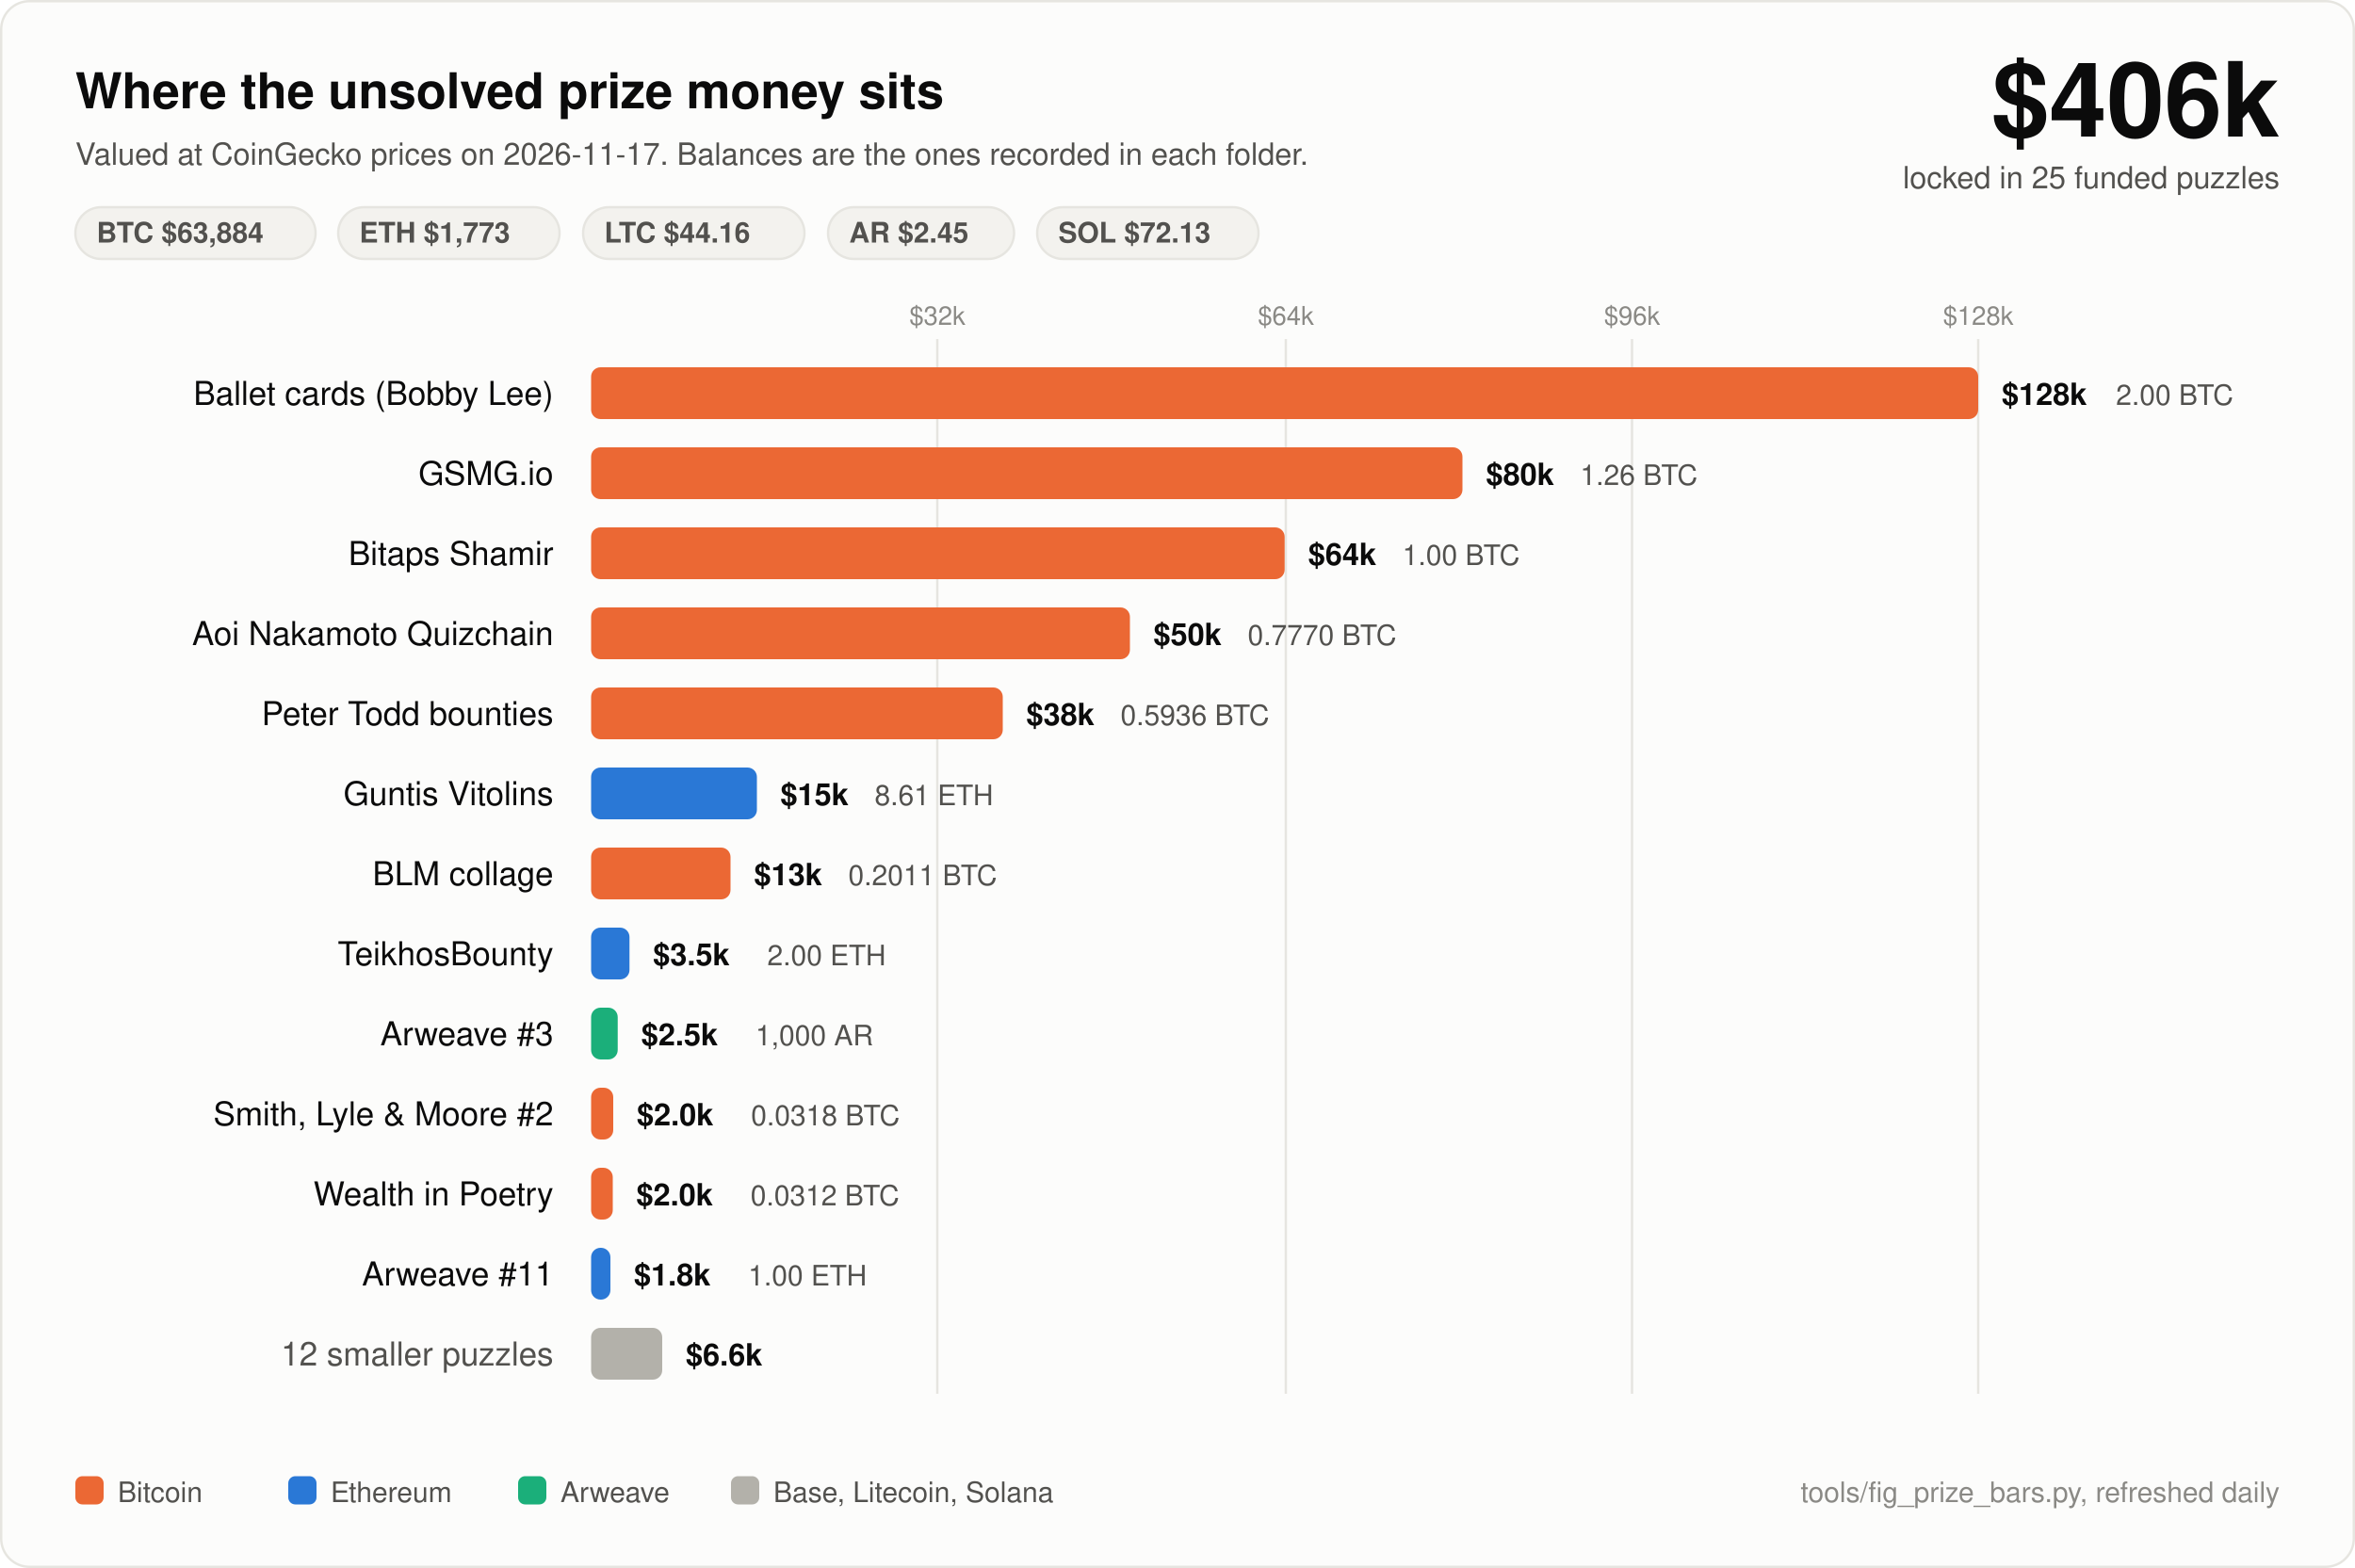
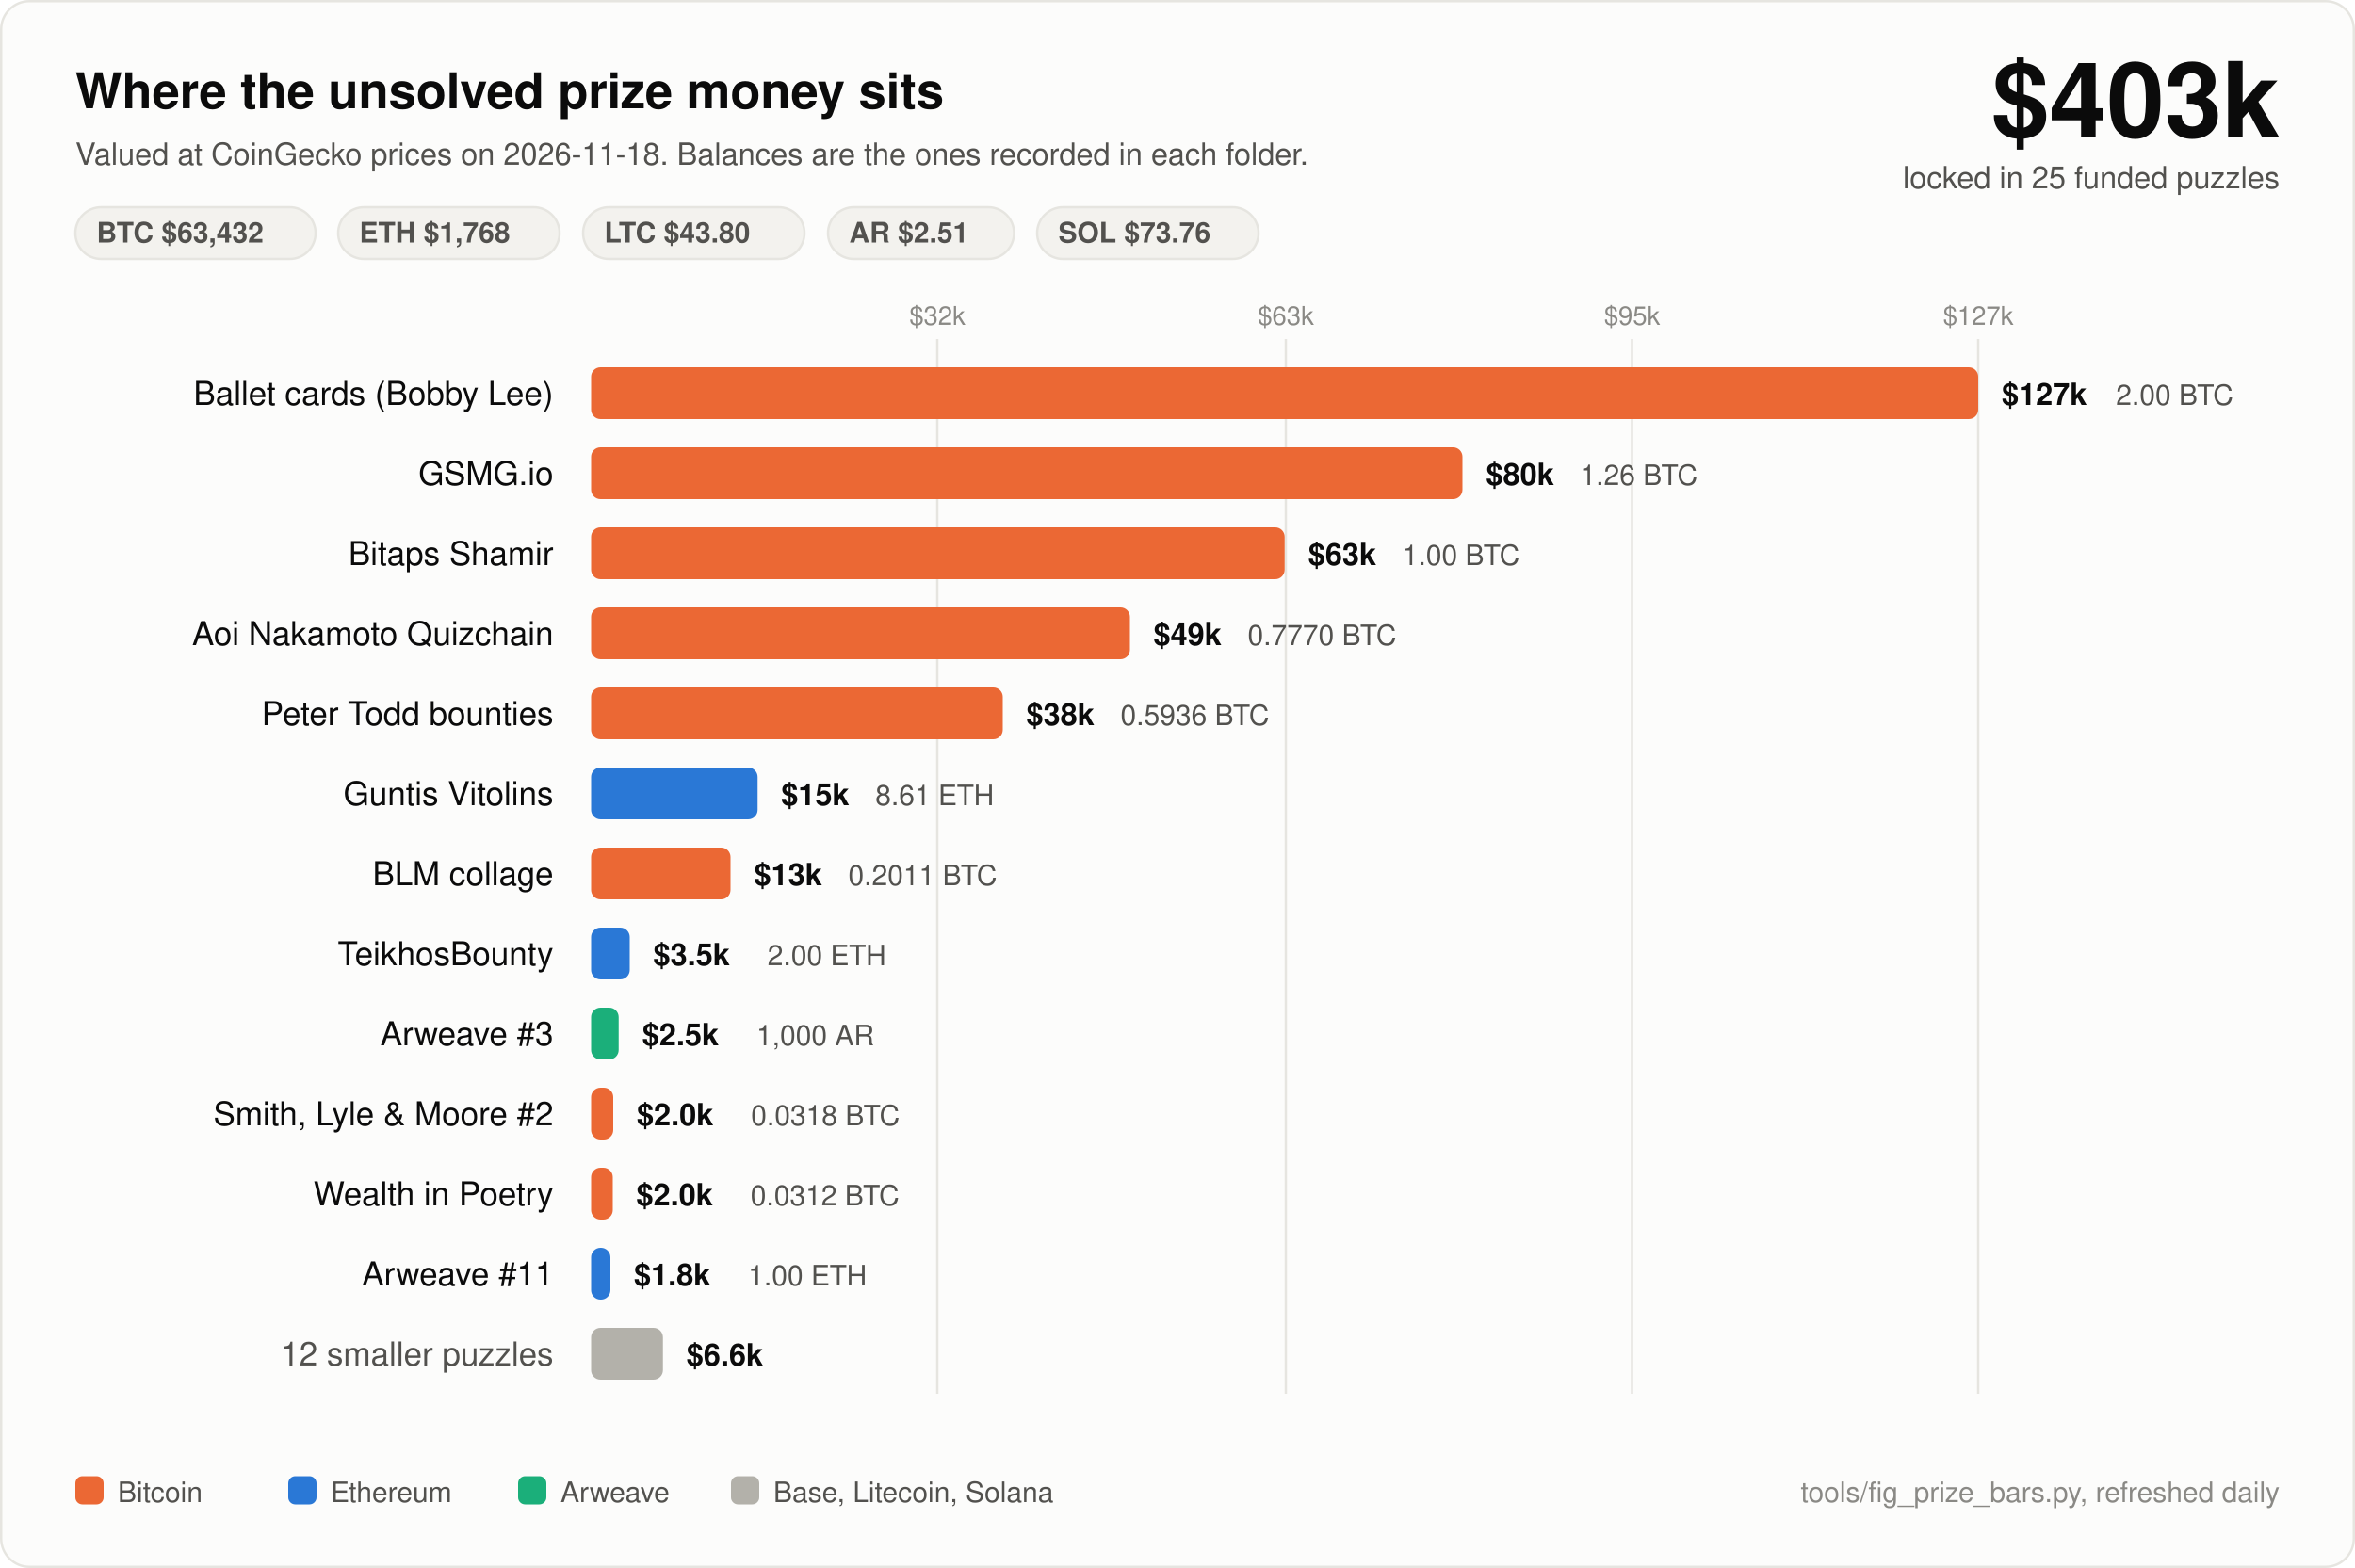
<svg xmlns="http://www.w3.org/2000/svg" width="1000" height="666" viewBox="0 0 1000 666" font-family="ui-sans-serif, -apple-system, Segoe UI, Helvetica, Arial, sans-serif">
  <rect x="0.5" y="0.5" width="999" height="665" rx="12" fill="#fcfcfb" stroke="#e6e5e0" />
  <text x="32" y="46" fill="#0b0b0b" font-size="21" font-weight="700">Where the unsolved prize money sits</text>
-   <text x="32" y="70" fill="#52514e" font-size="13">Valued at CoinGecko prices on 2026-11-17. Balances are the ones recorded in each folder.</text>
-   <text x="968" y="58" fill="#0b0b0b" font-size="44" font-weight="700" text-anchor="end">$406k</text>
+   <text x="32" y="70" fill="#52514e" font-size="13">Valued at CoinGecko prices on 2026-11-18. Balances are the ones recorded in each folder.</text>
+   <text x="968" y="58" fill="#0b0b0b" font-size="44" font-weight="700" text-anchor="end">$403k</text>
  <text x="968" y="80" fill="#52514e" font-size="13" text-anchor="end">locked in 25 funded puzzles</text>
  <rect x="32" y="88" width="102" height="22" rx="11" fill="#f3f2ee" stroke="#e6e5e0" />
-   <text x="41" y="103" fill="#52514e" font-size="12" font-weight="600">BTC $63,884</text>
+   <text x="41" y="103" fill="#52514e" font-size="12" font-weight="600">BTC $63,432</text>
  <rect x="143.6" y="88" width="94" height="22" rx="11" fill="#f3f2ee" stroke="#e6e5e0" />
-   <text x="152.6" y="103" fill="#52514e" font-size="12" font-weight="600">ETH $1,773</text>
+   <text x="152.6" y="103" fill="#52514e" font-size="12" font-weight="600">ETH $1,768</text>
  <rect x="247.6" y="88" width="94" height="22" rx="11" fill="#f3f2ee" stroke="#e6e5e0" />
-   <text x="256.6" y="103" fill="#52514e" font-size="12" font-weight="600">LTC $44.16</text>
+   <text x="256.6" y="103" fill="#52514e" font-size="12" font-weight="600">LTC $43.80</text>
  <rect x="351.6" y="88" width="79" height="22" rx="11" fill="#f3f2ee" stroke="#e6e5e0" />
-   <text x="360.6" y="103" fill="#52514e" font-size="12" font-weight="600">AR $2.45</text>
+   <text x="360.6" y="103" fill="#52514e" font-size="12" font-weight="600">AR $2.51</text>
  <rect x="440.4" y="88" width="94" height="22" rx="11" fill="#f3f2ee" stroke="#e6e5e0" />
-   <text x="449.4" y="103" fill="#52514e" font-size="12" font-weight="600">SOL $72.13</text>
+   <text x="449.4" y="103" fill="#52514e" font-size="12" font-weight="600">SOL $73.76</text>
  <line x1="398" y1="144" x2="398" y2="592" stroke="#e6e5e0" stroke-width="1" />
  <text x="398" y="138" fill="#8a8985" font-size="11" text-anchor="middle">$32k</text>
  <line x1="546" y1="144" x2="546" y2="592" stroke="#e6e5e0" stroke-width="1" />
-   <text x="546" y="138" fill="#8a8985" font-size="11" text-anchor="middle">$64k</text>
+   <text x="546" y="138" fill="#8a8985" font-size="11" text-anchor="middle">$63k</text>
  <line x1="693" y1="144" x2="693" y2="592" stroke="#e6e5e0" stroke-width="1" />
-   <text x="693" y="138" fill="#8a8985" font-size="11" text-anchor="middle">$96k</text>
+   <text x="693" y="138" fill="#8a8985" font-size="11" text-anchor="middle">$95k</text>
  <line x1="840" y1="144" x2="840" y2="592" stroke="#e6e5e0" stroke-width="1" />
-   <text x="840" y="138" fill="#8a8985" font-size="11" text-anchor="middle">$128k</text>
+   <text x="840" y="138" fill="#8a8985" font-size="11" text-anchor="middle">$127k</text>
  <text x="235" y="172" fill="#0b0b0b" font-size="14" text-anchor="end">Ballet cards (Bobby Lee)</text>
  <rect x="251" y="156" width="589.0" height="22" rx="4" fill="#eb6834" />
-   <text x="850.0" y="172" fill="#0b0b0b" font-size="13" font-weight="600">$128k</text>
+   <text x="850.0" y="172" fill="#0b0b0b" font-size="13" font-weight="600">$127k</text>
  <text x="898.5" y="172" fill="#52514e" font-size="12">2.00 BTC</text>
  <text x="235" y="206" fill="#0b0b0b" font-size="14" text-anchor="end">GSMG.io</text>
  <rect x="251" y="190" width="370.0" height="22" rx="4" fill="#eb6834" />
  <text x="631.0" y="206" fill="#0b0b0b" font-size="13" font-weight="600">$80k</text>
  <text x="671.0" y="206" fill="#52514e" font-size="12">1.26 BTC</text>
  <text x="235" y="240" fill="#0b0b0b" font-size="14" text-anchor="end">Bitaps Shamir</text>
  <rect x="251" y="224" width="294.5" height="22" rx="4" fill="#eb6834" />
-   <text x="555.5" y="240" fill="#0b0b0b" font-size="13" font-weight="600">$64k</text>
+   <text x="555.5" y="240" fill="#0b0b0b" font-size="13" font-weight="600">$63k</text>
  <text x="595.5" y="240" fill="#52514e" font-size="12">1.00 BTC</text>
  <text x="235" y="274" fill="#0b0b0b" font-size="14" text-anchor="end">Aoi Nakamoto Quizchain</text>
  <rect x="251" y="258" width="228.8" height="22" rx="4" fill="#eb6834" />
-   <text x="489.8" y="274" fill="#0b0b0b" font-size="13" font-weight="600">$50k</text>
+   <text x="489.8" y="274" fill="#0b0b0b" font-size="13" font-weight="600">$49k</text>
  <text x="529.8" y="274" fill="#52514e" font-size="12">0.7770 BTC</text>
  <text x="235" y="308" fill="#0b0b0b" font-size="14" text-anchor="end">Peter Todd bounties</text>
  <rect x="251" y="292" width="174.8" height="22" rx="4" fill="#eb6834" />
  <text x="435.8" y="308" fill="#0b0b0b" font-size="13" font-weight="600">$38k</text>
  <text x="475.8" y="308" fill="#52514e" font-size="12">0.5936 BTC</text>
  <text x="235" y="342" fill="#0b0b0b" font-size="14" text-anchor="end">Guntis Vitolins</text>
-   <rect x="251" y="326" width="70.4" height="22" rx="4" fill="#2a78d6" />
-   <text x="331.4" y="342" fill="#0b0b0b" font-size="13" font-weight="600">$15k</text>
-   <text x="371.4" y="342" fill="#52514e" font-size="12">8.61 ETH</text>
+   <rect x="251" y="326" width="70.7" height="22" rx="4" fill="#2a78d6" />
+   <text x="331.7" y="342" fill="#0b0b0b" font-size="13" font-weight="600">$15k</text>
+   <text x="371.7" y="342" fill="#52514e" font-size="12">8.61 ETH</text>
  <text x="235" y="376" fill="#0b0b0b" font-size="14" text-anchor="end">BLM collage</text>
  <rect x="251" y="360" width="59.2" height="22" rx="4" fill="#eb6834" />
  <text x="320.2" y="376" fill="#0b0b0b" font-size="13" font-weight="600">$13k</text>
  <text x="360.2" y="376" fill="#52514e" font-size="12">0.2011 BTC</text>
  <text x="235" y="410" fill="#0b0b0b" font-size="14" text-anchor="end">TeikhosBounty</text>
-   <rect x="251" y="394" width="16.3" height="22" rx="4" fill="#2a78d6" />
-   <text x="277.3" y="410" fill="#0b0b0b" font-size="13" font-weight="600">$3.5k</text>
-   <text x="325.8" y="410" fill="#52514e" font-size="12">2.00 ETH</text>
+   <rect x="251" y="394" width="16.4" height="22" rx="4" fill="#2a78d6" />
+   <text x="277.4" y="410" fill="#0b0b0b" font-size="13" font-weight="600">$3.5k</text>
+   <text x="325.9" y="410" fill="#52514e" font-size="12">2.00 ETH</text>
  <text x="235" y="444" fill="#0b0b0b" font-size="14" text-anchor="end">Arweave #3</text>
-   <rect x="251" y="428" width="11.3" height="22" rx="4" fill="#1baf7a" />
-   <text x="272.3" y="444" fill="#0b0b0b" font-size="13" font-weight="600">$2.5k</text>
-   <text x="320.8" y="444" fill="#52514e" font-size="12">1,000 AR</text>
+   <rect x="251" y="428" width="11.7" height="22" rx="4" fill="#1baf7a" />
+   <text x="272.7" y="444" fill="#0b0b0b" font-size="13" font-weight="600">$2.5k</text>
+   <text x="321.2" y="444" fill="#52514e" font-size="12">1,000 AR</text>
  <text x="235" y="478" fill="#0b0b0b" font-size="14" text-anchor="end">Smith, Lyle &amp; Moore #2</text>
  <rect x="251" y="462" width="9.4" height="22" rx="4" fill="#eb6834" />
  <text x="270.4" y="478" fill="#0b0b0b" font-size="13" font-weight="600">$2.0k</text>
  <text x="318.9" y="478" fill="#52514e" font-size="12">0.0318 BTC</text>
  <text x="235" y="512" fill="#0b0b0b" font-size="14" text-anchor="end">Wealth in Poetry</text>
  <rect x="251" y="496" width="9.2" height="22" rx="4" fill="#eb6834" />
  <text x="270.2" y="512" fill="#0b0b0b" font-size="13" font-weight="600">$2.0k</text>
  <text x="318.7" y="512" fill="#52514e" font-size="12">0.0312 BTC</text>
  <text x="235" y="546" fill="#0b0b0b" font-size="14" text-anchor="end">Arweave #11</text>
  <rect x="251" y="530" width="8.2" height="22" rx="4" fill="#2a78d6" />
  <text x="269.2" y="546" fill="#0b0b0b" font-size="13" font-weight="600">$1.8k</text>
  <text x="317.7" y="546" fill="#52514e" font-size="12">1.00 ETH</text>
  <text x="235" y="580" fill="#52514e" font-size="14" text-anchor="end">12 smaller puzzles</text>
-   <rect x="251" y="564" width="30.2" height="22" rx="4" fill="#b3b1aa" />
-   <text x="291.2" y="580" fill="#0b0b0b" font-size="13" font-weight="600">$6.6k</text>
+   <rect x="251" y="564" width="30.5" height="22" rx="4" fill="#b3b1aa" />
+   <text x="291.5" y="580" fill="#0b0b0b" font-size="13" font-weight="600">$6.6k</text>
  <rect x="32" y="627" width="12" height="12" rx="3" fill="#eb6834" />
  <text x="50" y="638" fill="#52514e" font-size="12">Bitcoin</text>
  <rect x="122.4" y="627" width="12" height="12" rx="3" fill="#2a78d6" />
  <text x="140.4" y="638" fill="#52514e" font-size="12">Ethereum</text>
  <rect x="220.0" y="627" width="12" height="12" rx="3" fill="#1baf7a" />
  <text x="238.0" y="638" fill="#52514e" font-size="12">Arweave</text>
  <rect x="310.4" y="627" width="12" height="12" rx="3" fill="#b3b1aa" />
  <text x="328.4" y="638" fill="#52514e" font-size="12">Base, Litecoin, Solana</text>
  <text x="968" y="638" fill="#8a8985" font-size="12" text-anchor="end">tools/fig_prize_bars.py, refreshed daily</text>
</svg>
